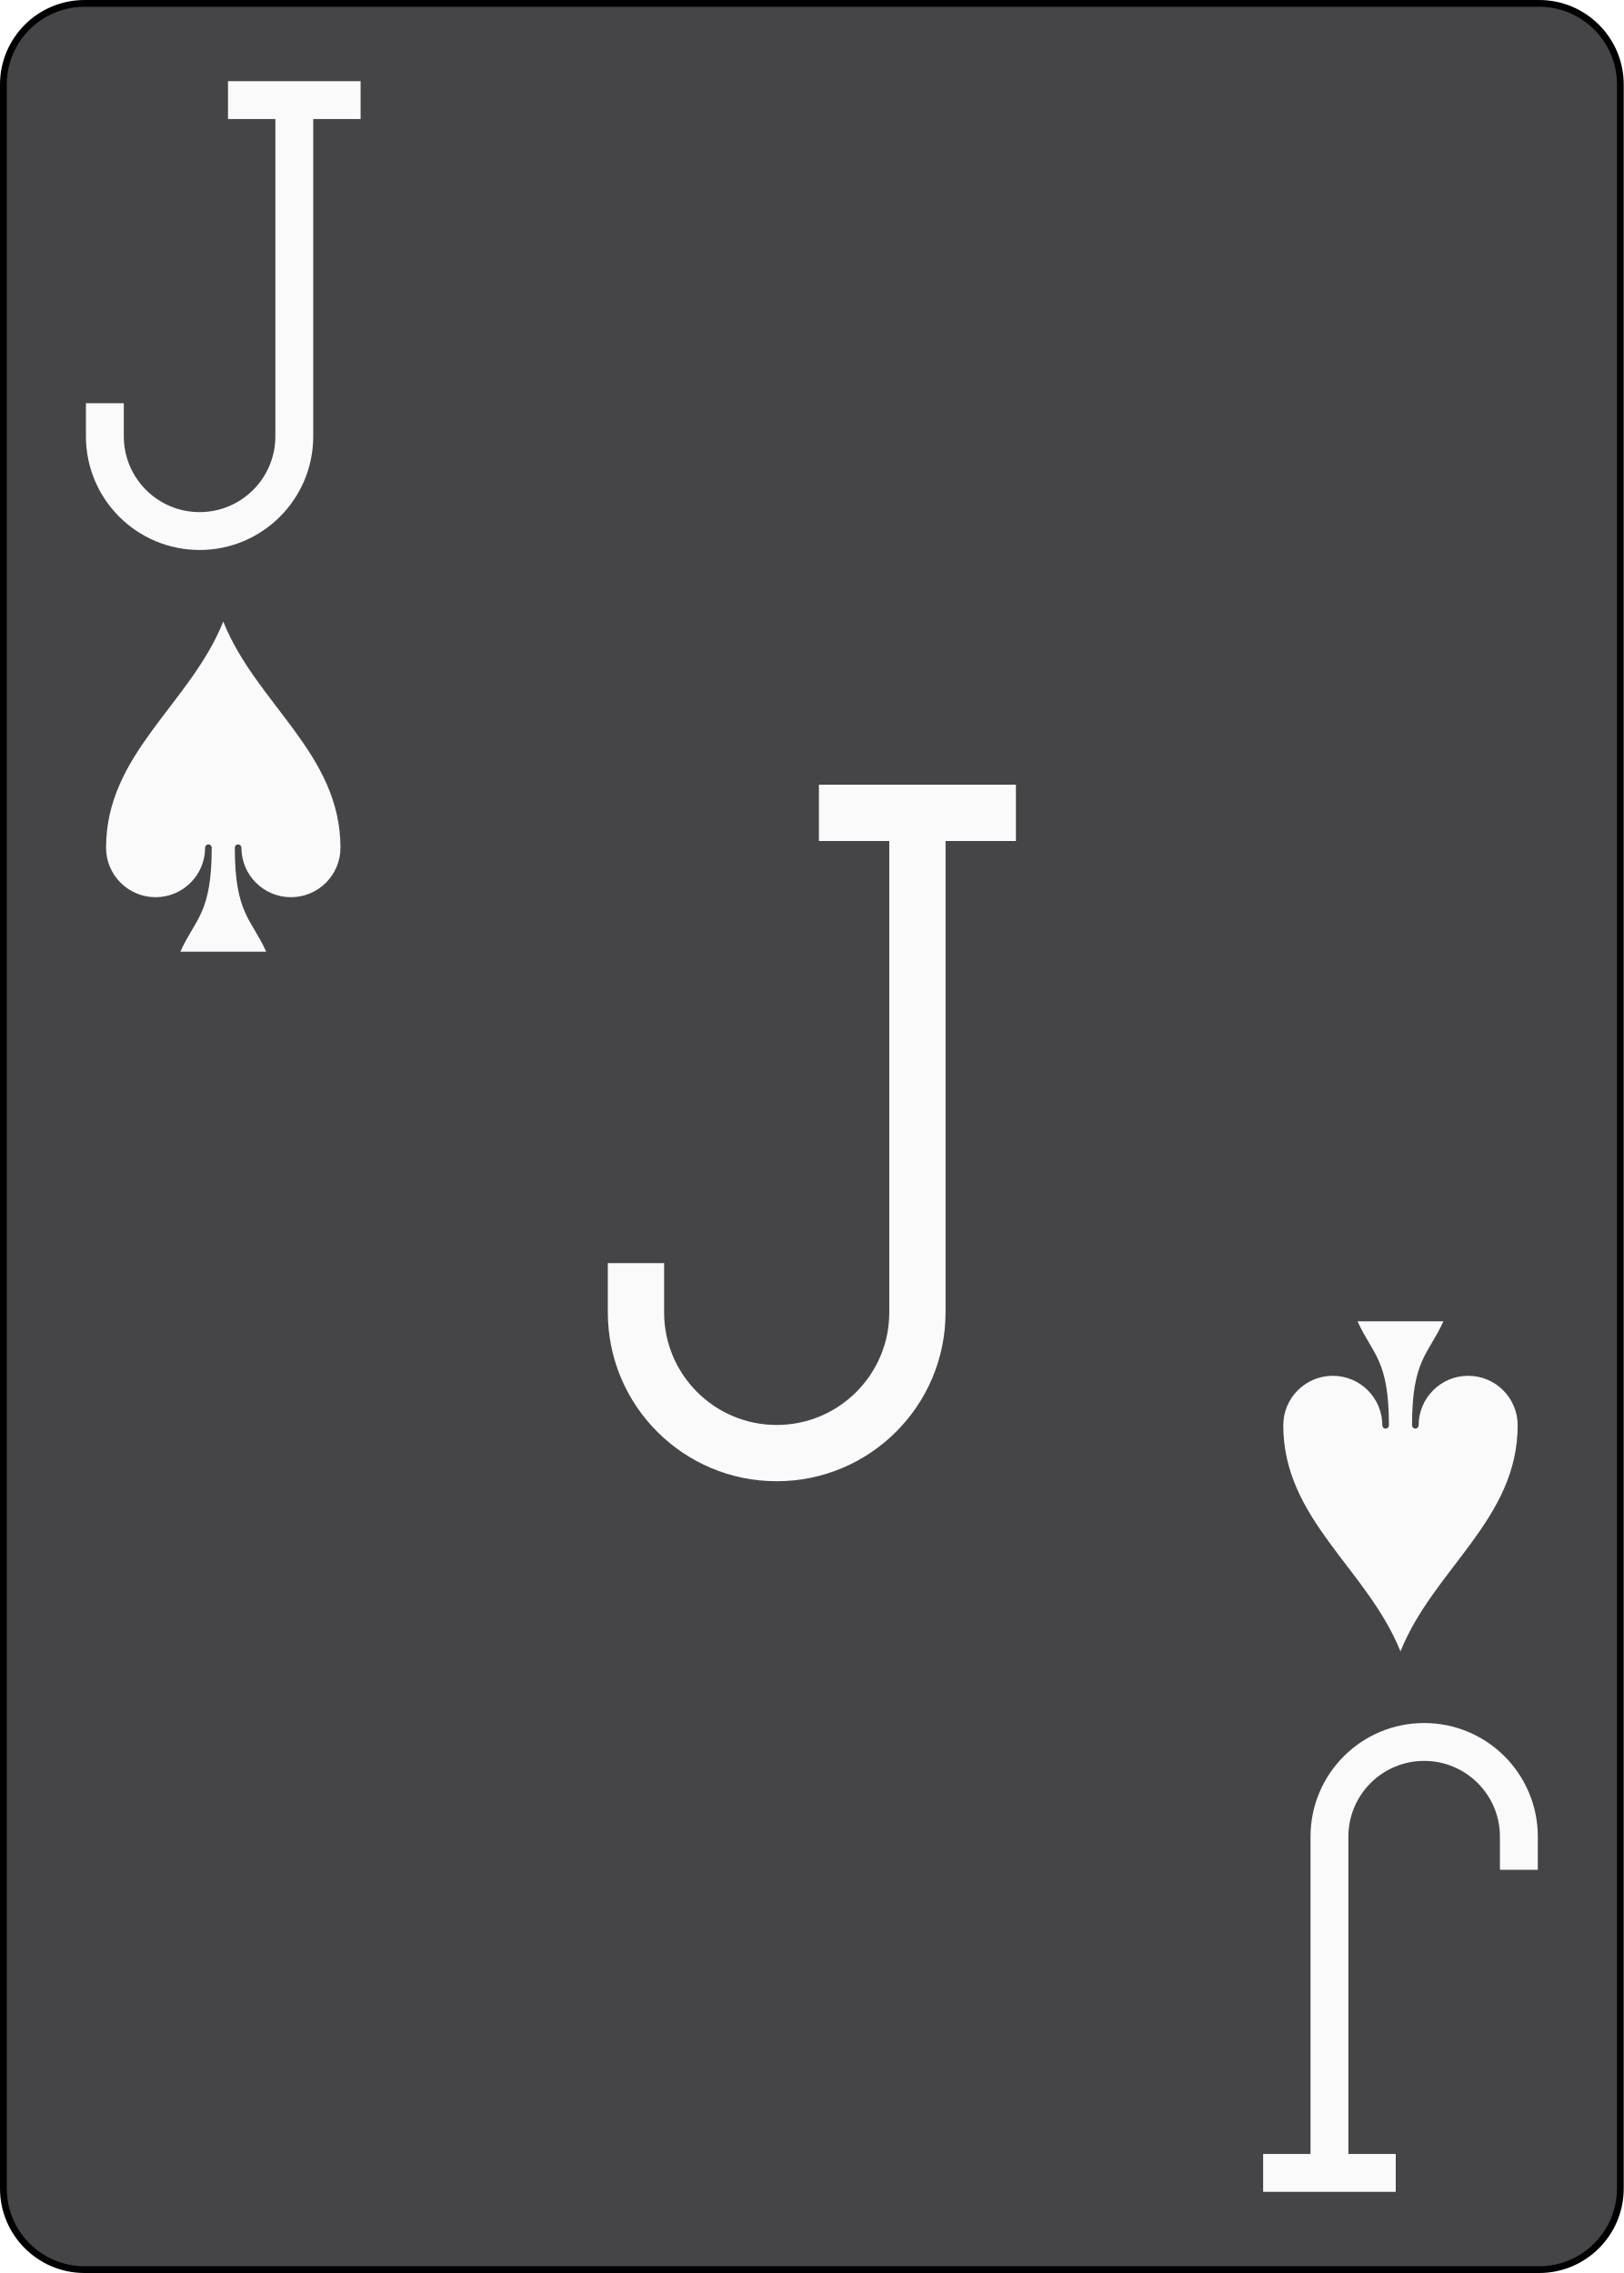
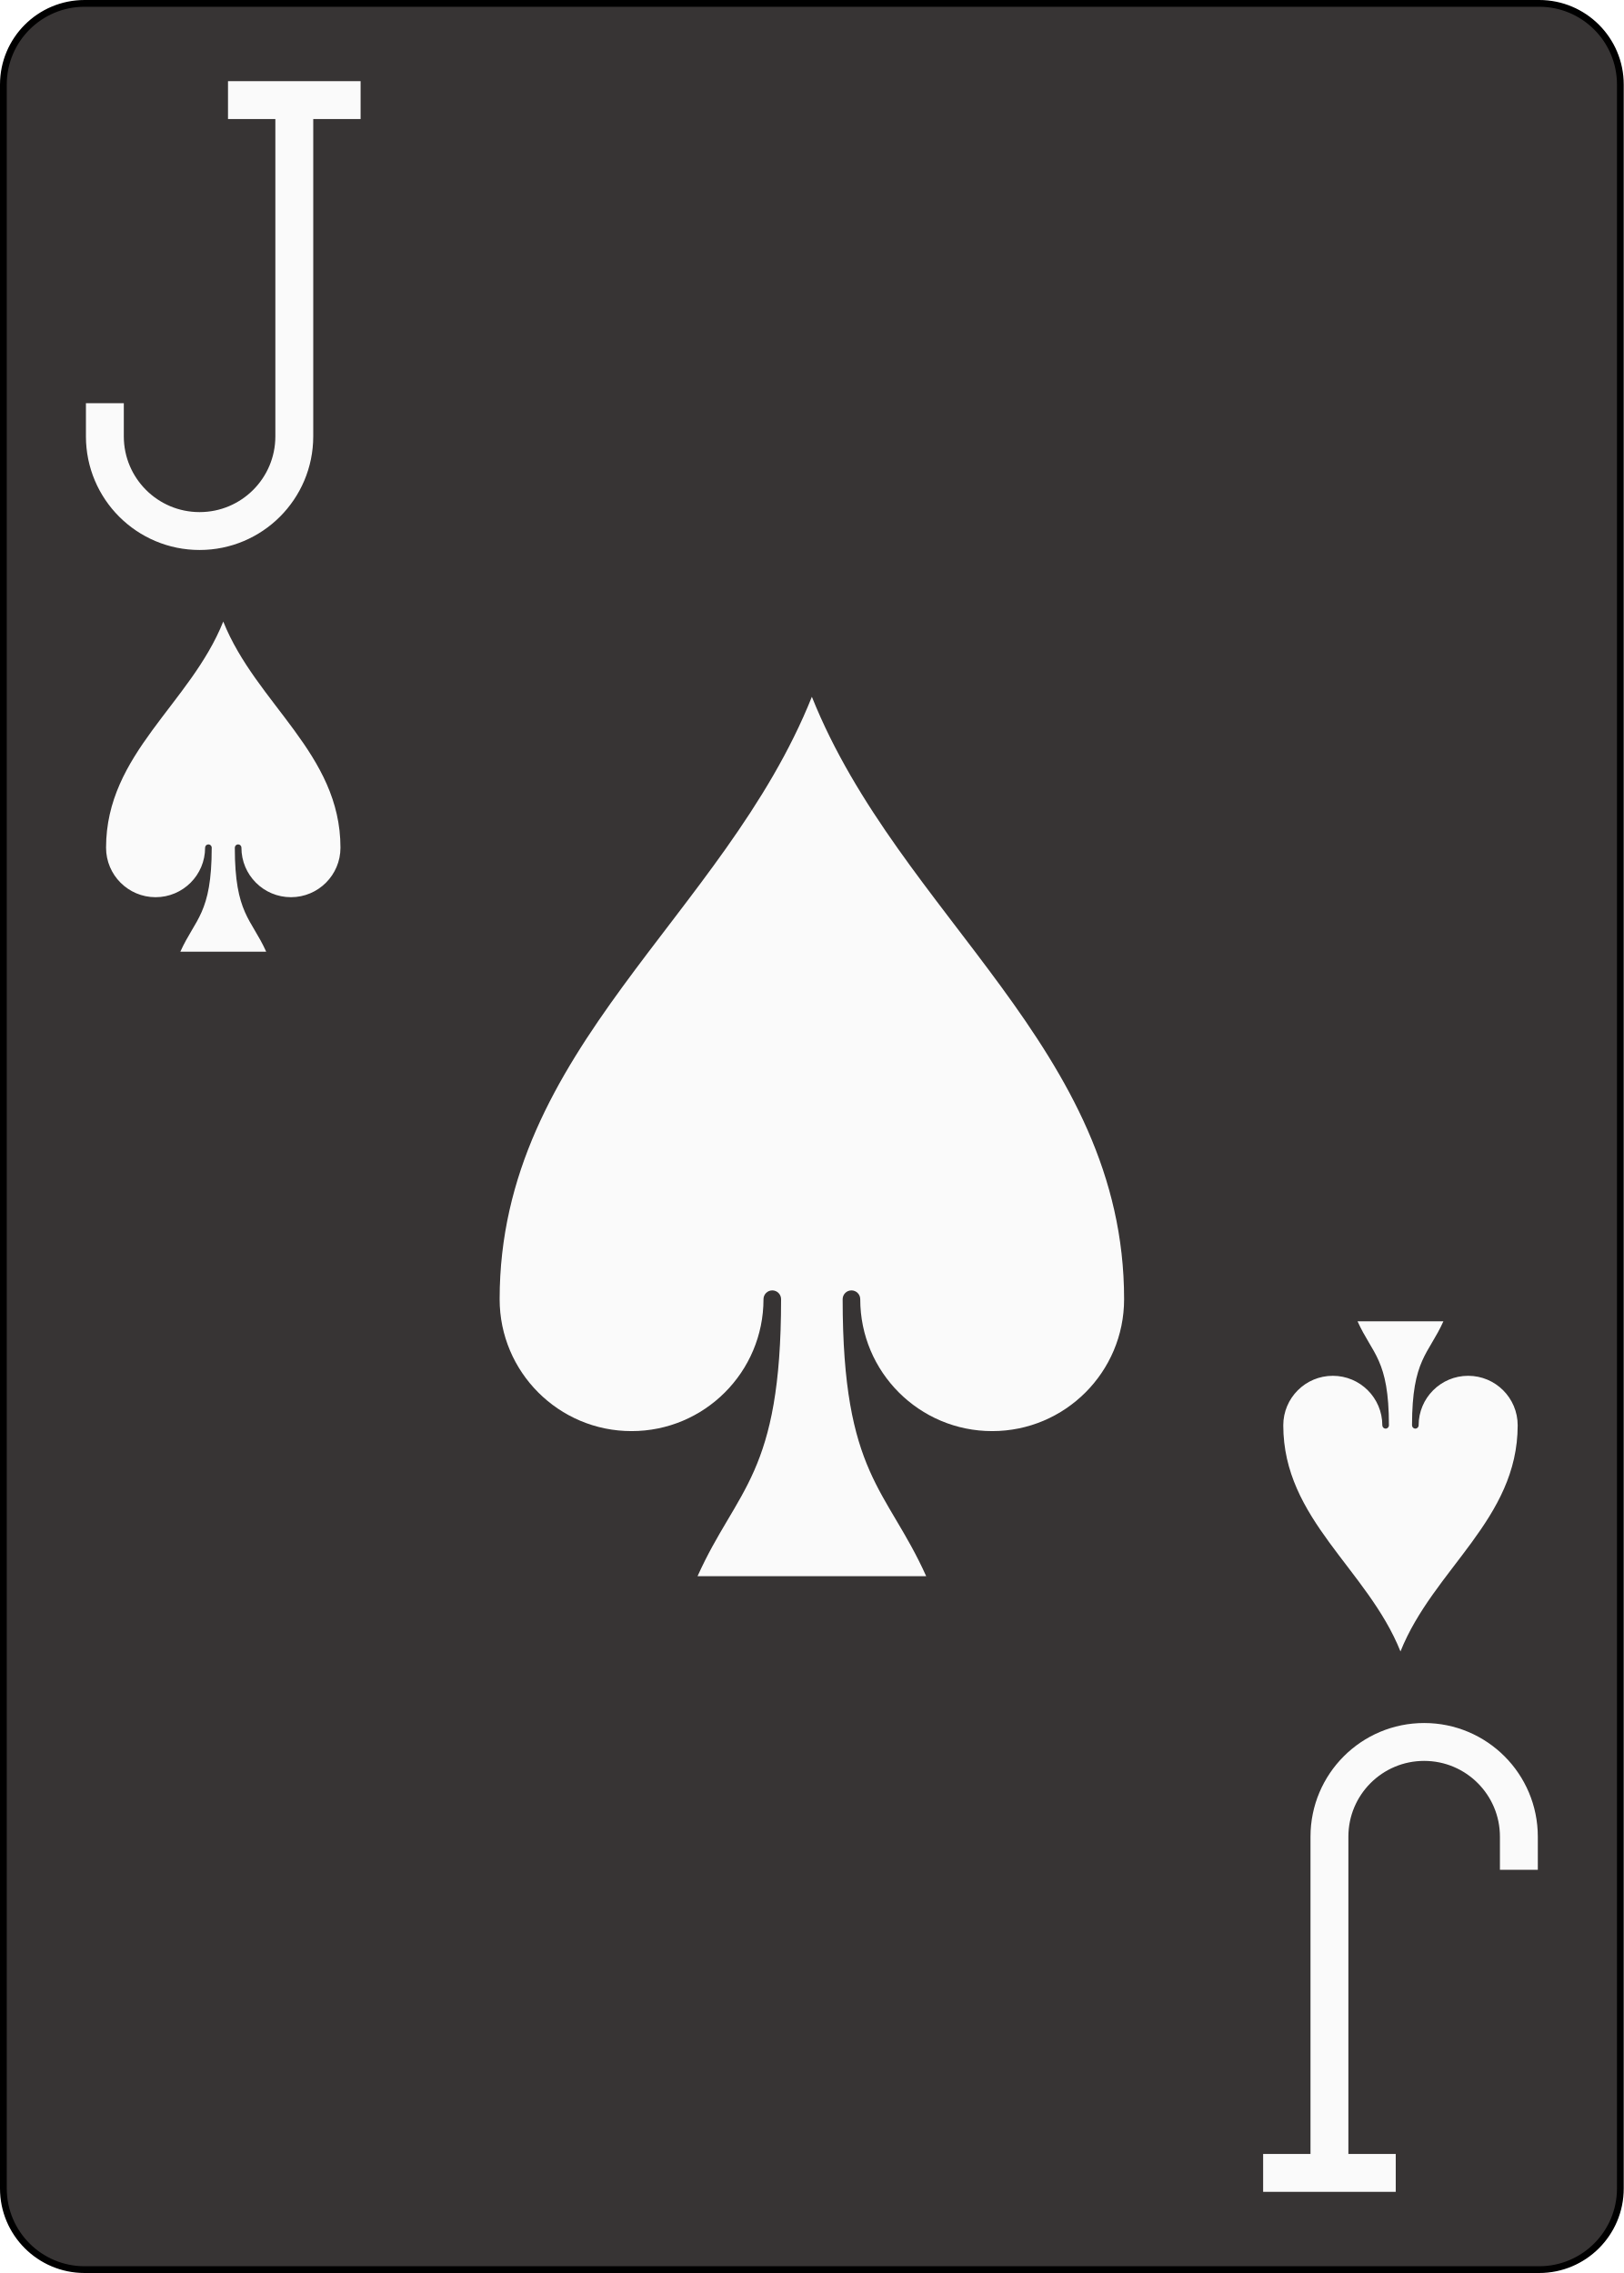
<svg xmlns="http://www.w3.org/2000/svg" xmlns:xlink="http://www.w3.org/1999/xlink" class="card" face="JS" height="3.5in" preserveAspectRatio="none" viewBox="-120 -168 240 336" width="2.5in">
  <defs>
+     <symbol id="VSJ" viewBox="-500 -500 1000 1000" preserveAspectRatio="xMinYMid">
+       <path d="M50 -460L250 -460M150 -460L150 250A100 100 0 0 1 -250 250L-250 220" stroke="#fafafa" stroke-width="80" stroke-linecap="square" stroke-miterlimit="1.5" fill="none" />
+     </symbol>
    <symbol id="SSJ" viewBox="-600 -600 1200 1200" preserveAspectRatio="xMinYMid">
      <path d="M0 -500C100 -250 355 -100 355 185A150 150 0 0 1 55 185A10 10 0 0 0 35 185C35 385 85 400 130 500L-130 500C-85 400 -35 385 -35 185A10 10 0 0 0 -55 185A150 150 0 0 1 -355 185C-355 -100 -100 -250 0 -500Z" fill="#fafafa" />
    </symbol>
-     <symbol id="VSJ" viewBox="-500 -500 1000 1000" preserveAspectRatio="xMinYMid">
-       <path d="M50 -460L250 -460M150 -460L150 250A100 100 0 0 1 -250 250L-250 220" stroke="#fafafa" stroke-width="80" stroke-linecap="square" stroke-miterlimit="1.5" fill="none" />
-     </symbol>
  </defs>
-   <rect width="239" height="335" x="-119.5" y="-167.5" rx="12" ry="12" fill="#454446" stroke="black" />
-   <use xlink:href="#VSJ" height="104" width="104" x="-52" y="-52" />
+   <rect width="239" height="335" x="-119.5" y="-167.5" rx="12" ry="12" fill="#373434" stroke="black" />
+   <use xlink:href="#SSJ" height="156" width="156" x="-78" y="-78" />
  <use xlink:href="#VSJ" height="70" width="70" x="-122" y="-156" />
  <use xlink:href="#SSJ" height="58.558" width="58.558" x="-116.279" y="-81" />
  <g transform="rotate(180)">
    <use xlink:href="#VSJ" height="70" width="70" x="-122" y="-156" />
    <use xlink:href="#SSJ" height="58.558" width="58.558" x="-116.279" y="-81" />
  </g>
</svg>
